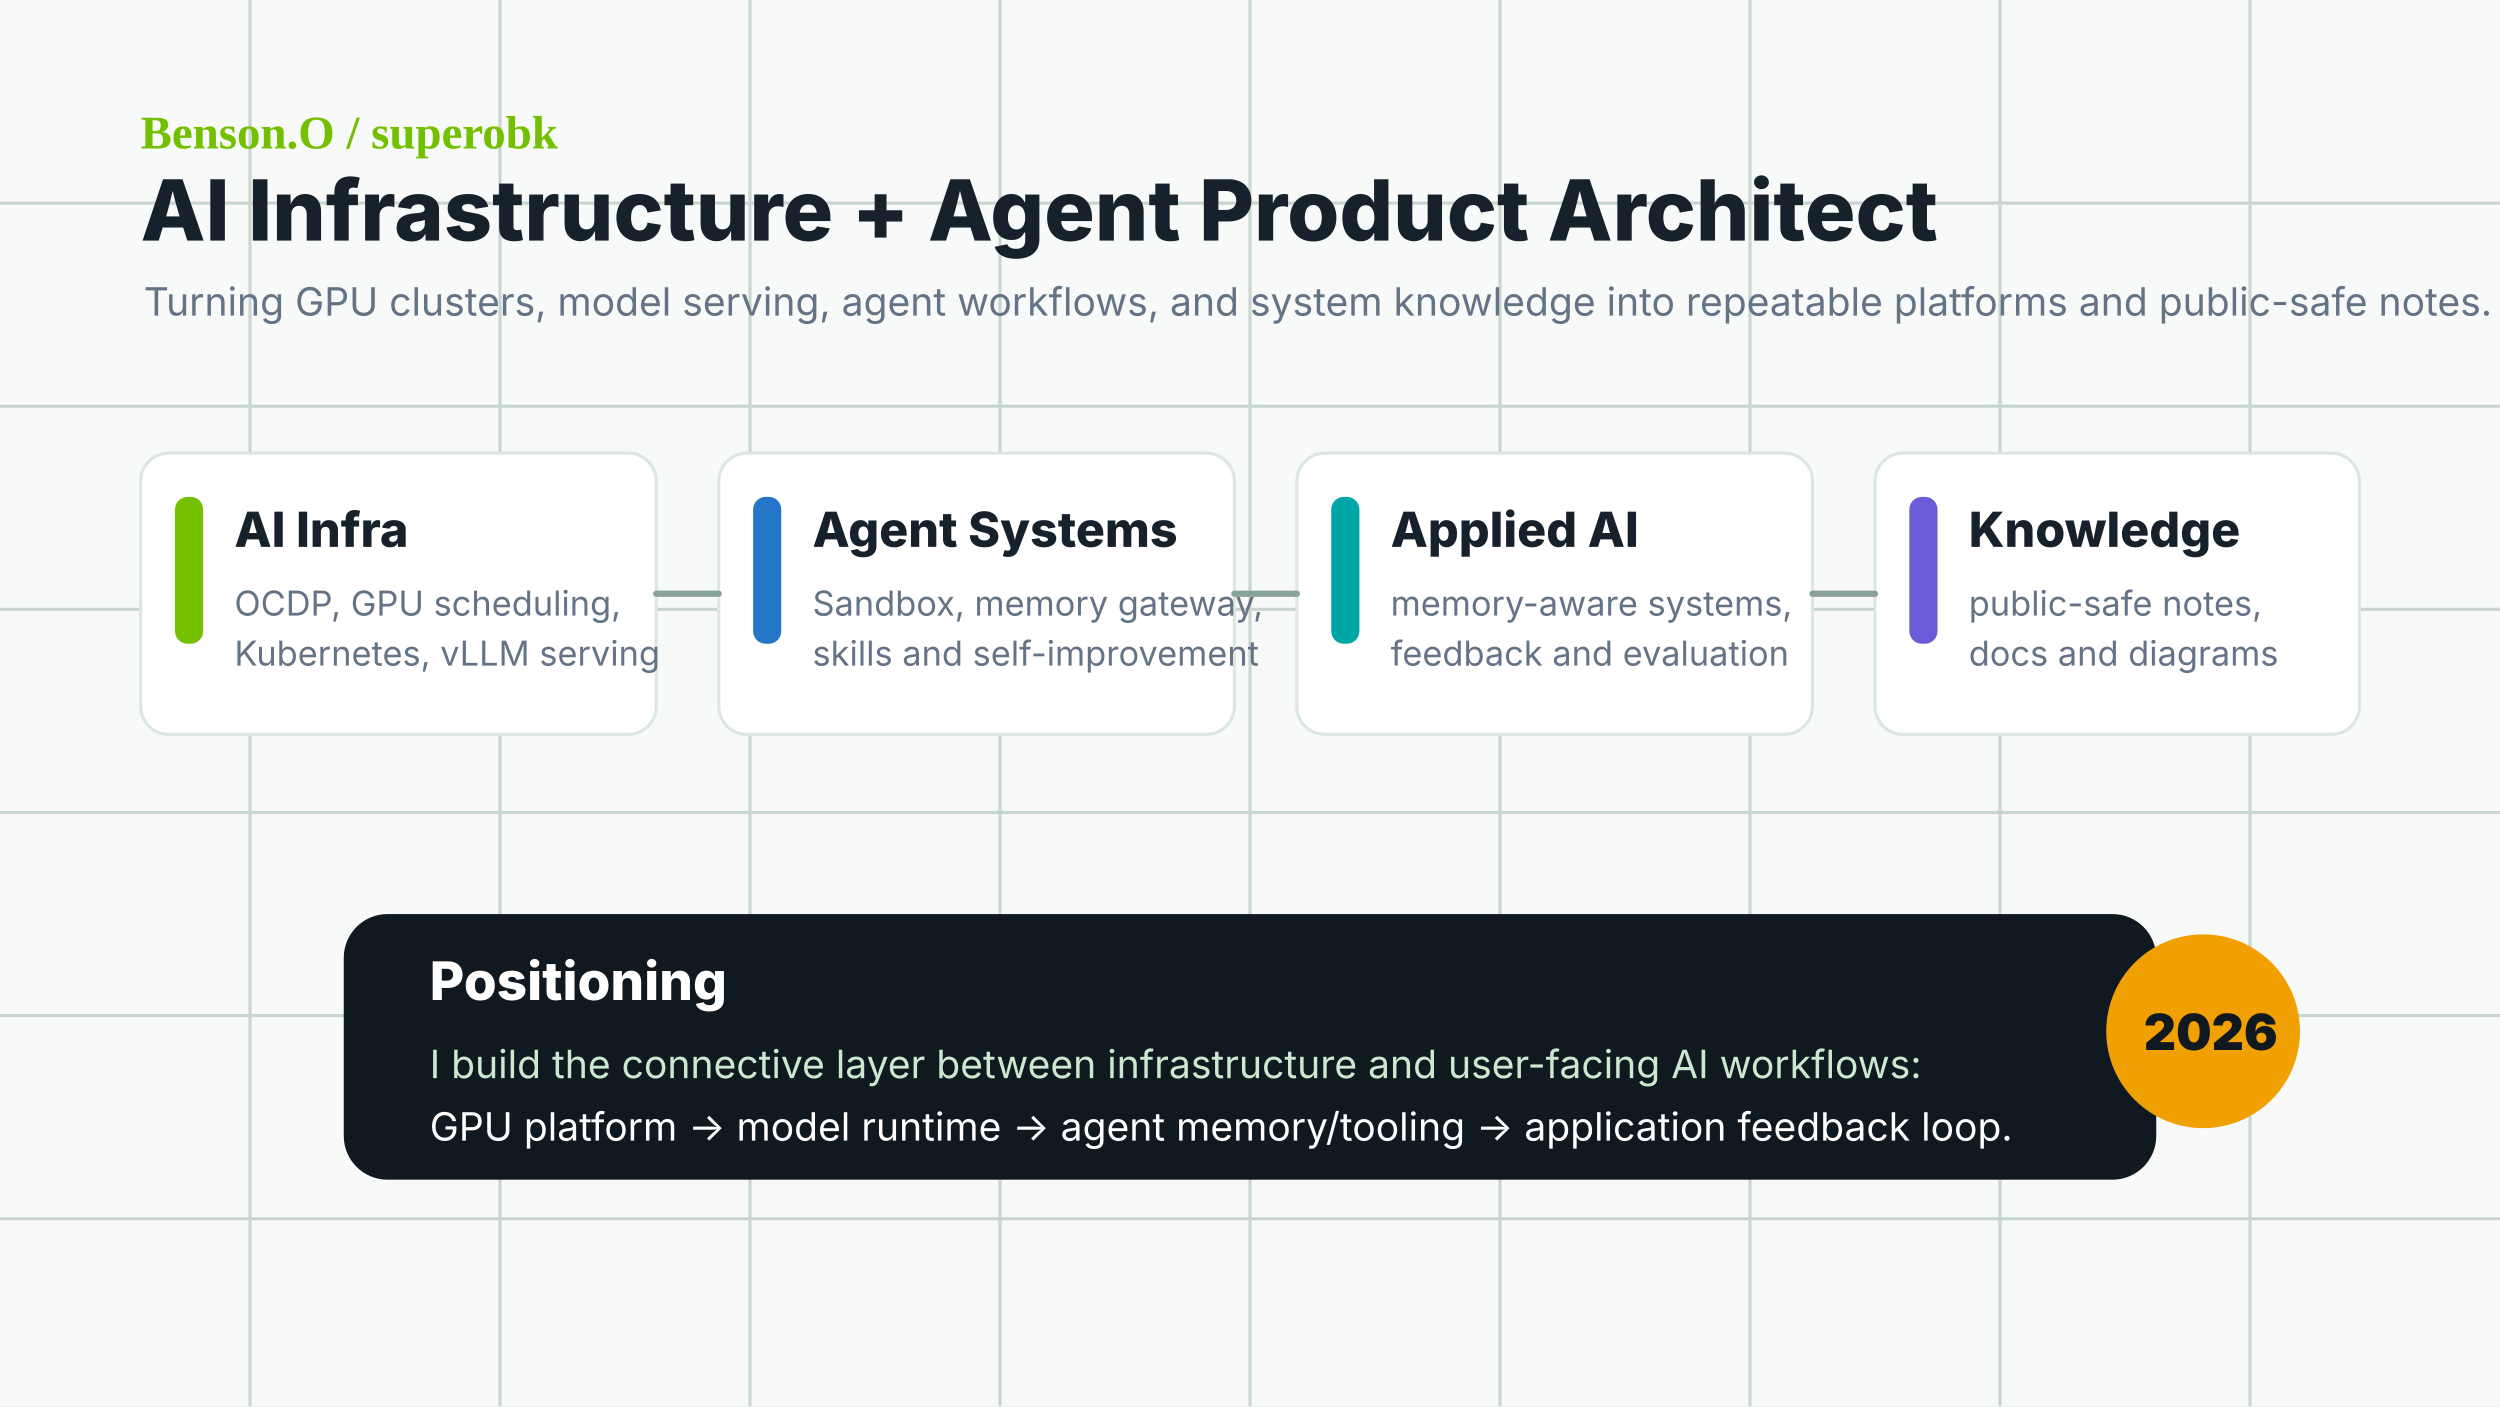
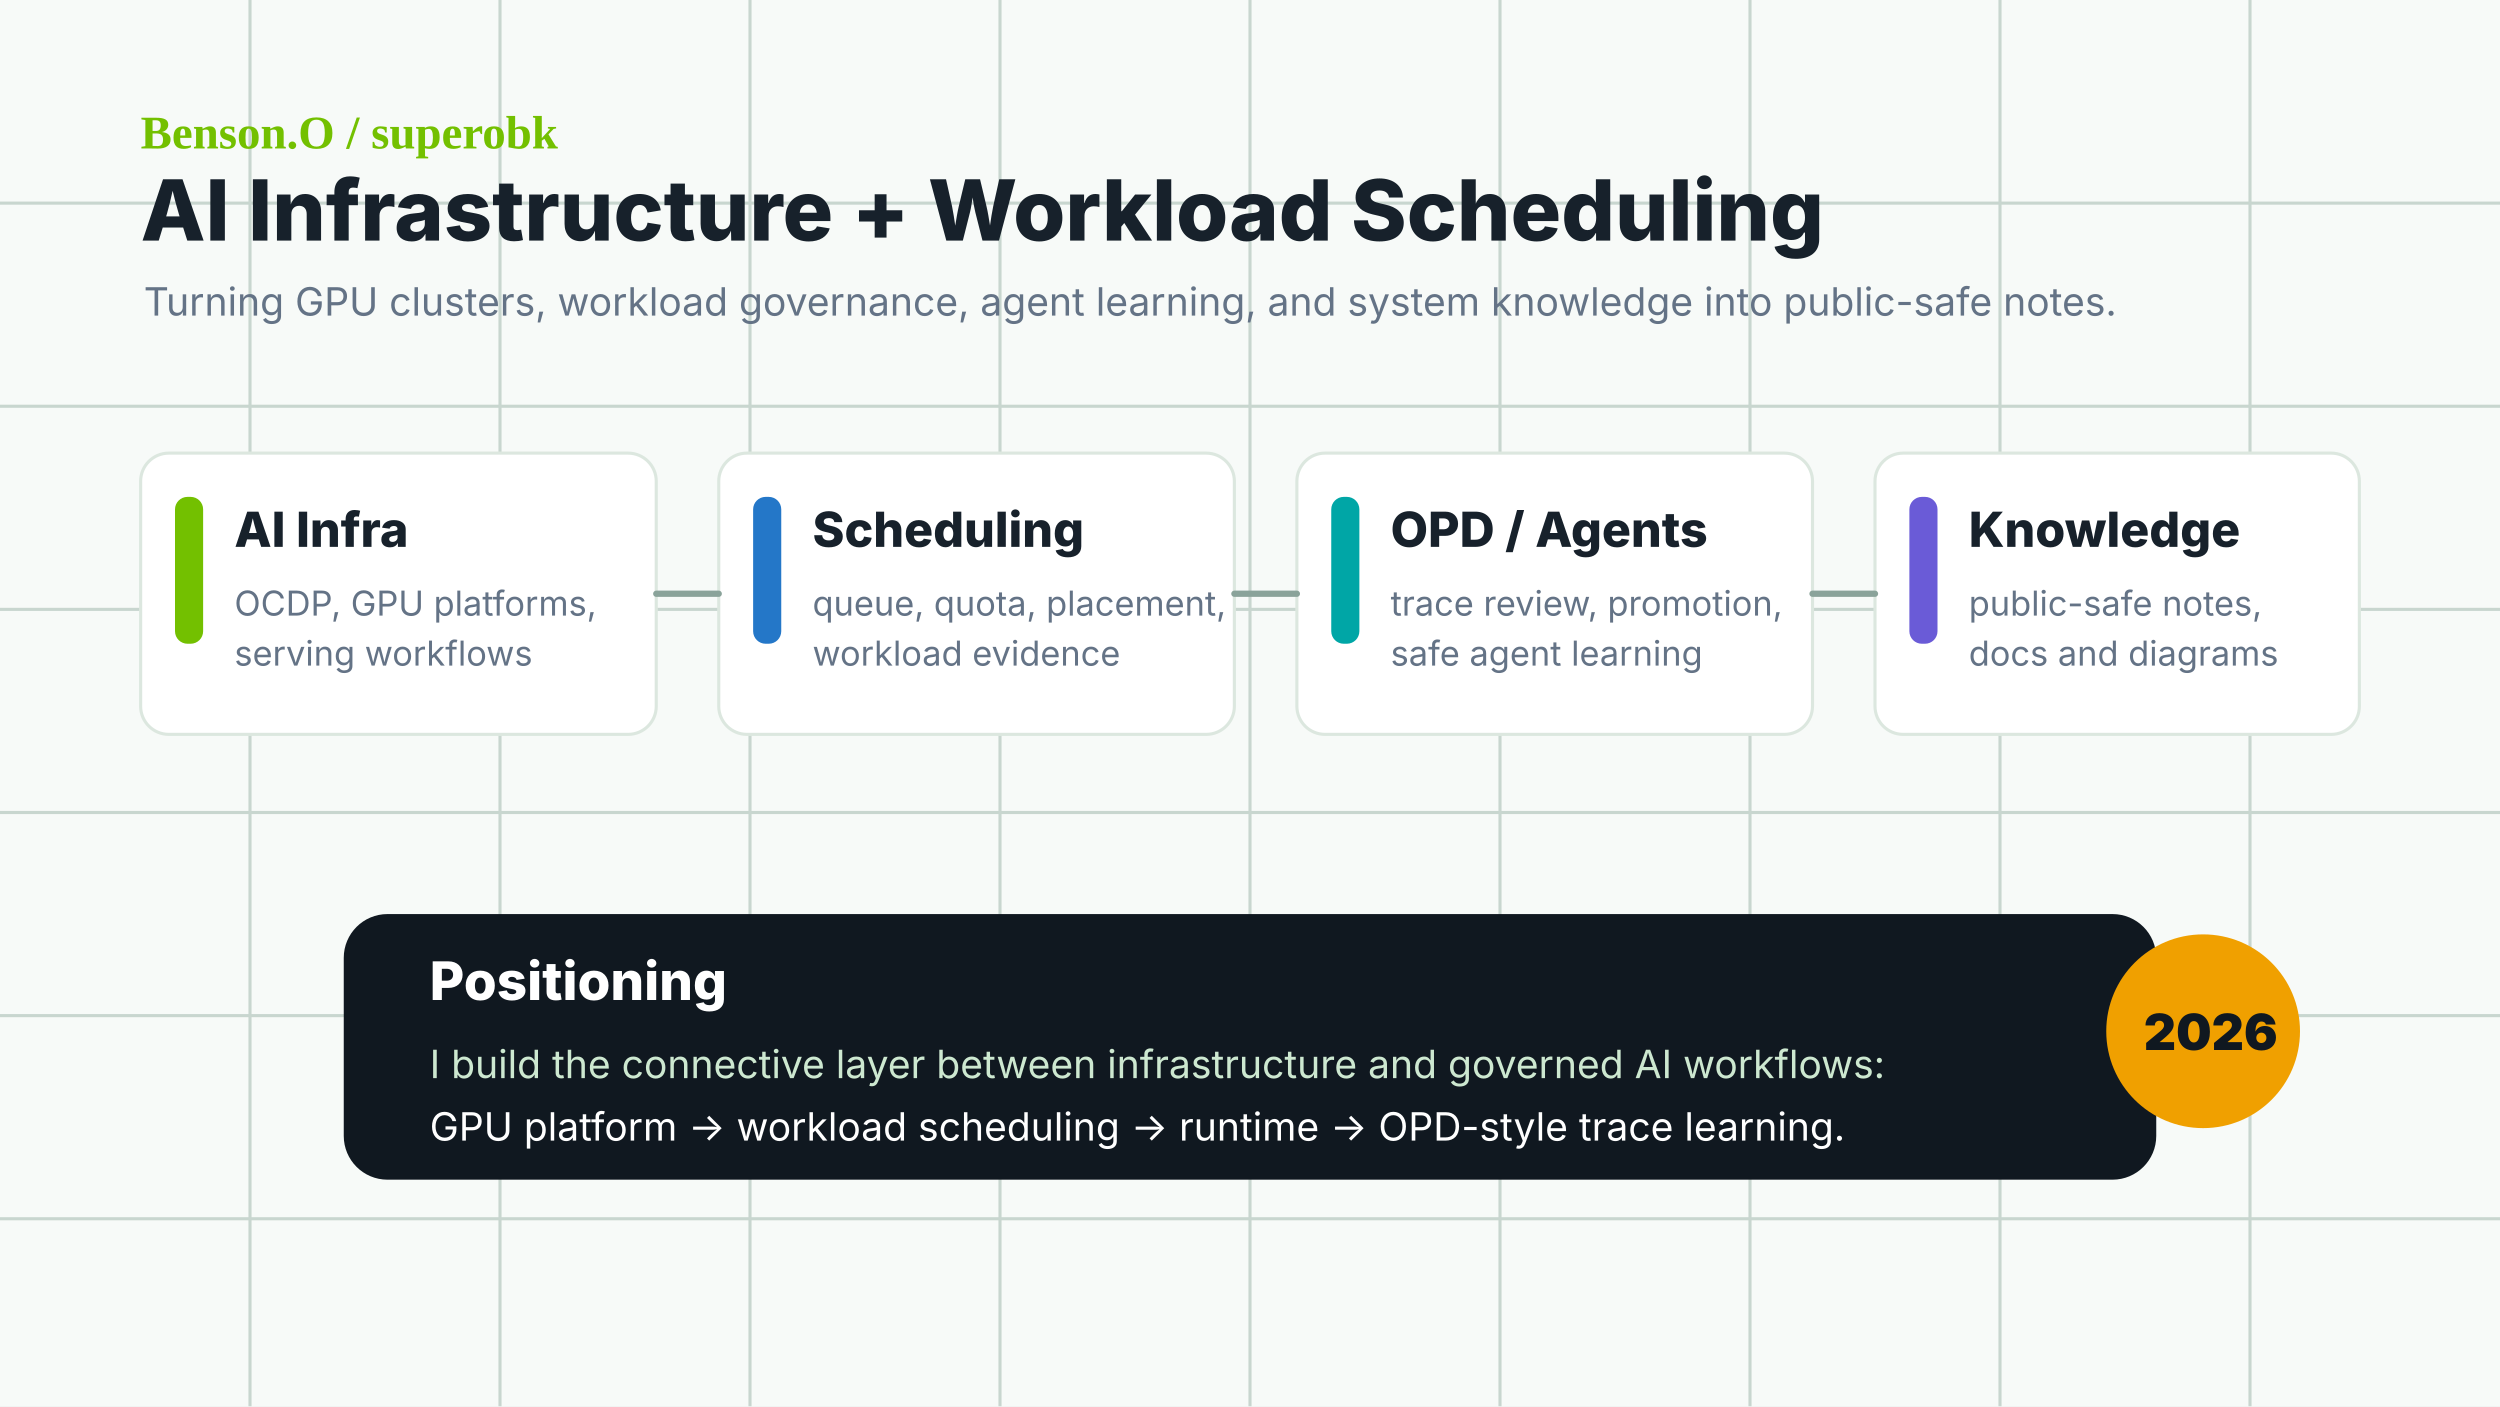
<svg xmlns="http://www.w3.org/2000/svg" width="1600" height="900" viewBox="0 0 1600 900" role="img" aria-labelledby="title desc">
  <defs>
    <style>
      .bg { fill: #f7faf8; }
      .ink { fill: #17212b; font-family: Inter, Arial, sans-serif; }
      .muted { fill: #647386; font-family: Inter, Arial, sans-serif; }
      .card { fill: #ffffff; stroke: #dce7df; stroke-width: 2; }
      .green { fill: #73c000; }
      .blue { fill: #2477c8; }
      .cyan { fill: #00a6a6; }
      .purple { fill: #6a5bd7; }
      .orange { fill: #f0a000; }
      .line { stroke: #8aa39a; stroke-width: 4; fill: none; stroke-linecap: round; }
      .thin { stroke: #c8d6cf; stroke-width: 2; fill: none; }
    </style>
  </defs>
  <rect class="bg" width="1600" height="900" />
  <path class="thin" d="M0 130H1600M0 260H1600M0 390H1600M0 520H1600M0 650H1600M0 780H1600" />
  <path class="thin" d="M160 0V900M320 0V900M480 0V900M640 0V900M800 0V900M960 0V900M1120 0V900M1280 0V900M1440 0V900" />
  <text x="90" y="95" class="green" font-size="30" font-weight="700">Benson.O / superobk</text>
-   <text x="90" y="154" class="ink" font-size="54" font-weight="800">AI Infrastructure + Agent Product Architect</text>
-   <text x="92" y="202" class="muted" font-size="25">Turning GPU clusters, model serving, agent workflows, and system knowledge into repeatable platforms and public-safe notes.</text>
+   <text x="90" y="154" class="ink" font-size="54" font-weight="800">AI Infrastructure + Workload Scheduling</text>
+   <text x="92" y="202" class="muted" font-size="25">Turning GPU clusters, workload governance, agent learning, and system knowledge into public-safe notes.</text>
  <rect x="90" y="290" width="330" height="180" rx="18" class="card" />
  <rect x="112" y="318" width="18" height="94" rx="8" class="green" />
  <text x="150" y="350" class="ink" font-size="31" font-weight="800">AI Infra</text>
-   <text x="150" y="394" class="muted" font-size="22">OCDP, GPU scheduling,</text>
-   <text x="150" y="426" class="muted" font-size="22">Kubernetes, vLLM serving</text>
+   <text x="150" y="394" class="muted" font-size="22">OCDP, GPU platforms,</text>
+   <text x="150" y="426" class="muted" font-size="22">serving workflows</text>
  <rect x="460" y="290" width="330" height="180" rx="18" class="card" />
  <rect x="482" y="318" width="18" height="94" rx="8" class="blue" />
-   <text x="520" y="350" class="ink" font-size="31" font-weight="800">Agent Systems</text>
-   <text x="520" y="394" class="muted" font-size="22">Sandbox, memory gateway,</text>
-   <text x="520" y="426" class="muted" font-size="22">skills and self-improvement</text>
+   <text x="520" y="350" class="ink" font-size="31" font-weight="800">Scheduling</text>
+   <text x="520" y="394" class="muted" font-size="22">queue, quota, placement,</text>
+   <text x="520" y="426" class="muted" font-size="22">workload evidence</text>
  <rect x="830" y="290" width="330" height="180" rx="18" class="card" />
  <rect x="852" y="318" width="18" height="94" rx="8" class="cyan" />
-   <text x="890" y="350" class="ink" font-size="31" font-weight="800">Applied AI</text>
-   <text x="890" y="394" class="muted" font-size="22">memory-aware systems,</text>
-   <text x="890" y="426" class="muted" font-size="22">feedback and evaluation</text>
+   <text x="890" y="350" class="ink" font-size="31" font-weight="800">OPD / Agents</text>
+   <text x="890" y="394" class="muted" font-size="22">trace review, promotion,</text>
+   <text x="890" y="426" class="muted" font-size="22">safe agent learning</text>
  <rect x="1200" y="290" width="310" height="180" rx="18" class="card" />
  <rect x="1222" y="318" width="18" height="94" rx="8" class="purple" />
  <text x="1260" y="350" class="ink" font-size="31" font-weight="800">Knowledge</text>
  <text x="1260" y="394" class="muted" font-size="22">public-safe notes,</text>
  <text x="1260" y="426" class="muted" font-size="22">docs and diagrams</text>
  <path class="line" d="M420 380H460M790 380H830M1160 380H1200" />
  <rect x="220" y="585" width="1160" height="170" rx="28" fill="#101820" />
  <text x="275" y="640" fill="#ffffff" font-family="Inter, Arial, sans-serif" font-size="34" font-weight="800">Positioning</text>
-   <text x="275" y="690" fill="#cde8d0" font-family="Inter, Arial, sans-serif" font-size="25">I build the connective layer between infrastructure and user-facing AI workflows:</text>
-   <text x="275" y="730" fill="#ffffff" font-family="Inter, Arial, sans-serif" font-size="25">GPU platform -&gt; model runtime -&gt; agent memory/tooling -&gt; application feedback loop.</text>
+   <text x="275" y="690" fill="#cde8d0" font-family="Inter, Arial, sans-serif" font-size="25">I build the connective layer between infrastructure and governed AI workflows:</text>
+   <text x="275" y="730" fill="#ffffff" font-family="Inter, Arial, sans-serif" font-size="25">GPU platform -&gt; workload scheduling -&gt; runtime -&gt; OPD-style trace learning.</text>
  <circle cx="1410" cy="660" r="62" class="orange" />
  <text x="1372" y="672" fill="#101820" font-family="Inter, Arial, sans-serif" font-size="32" font-weight="900">2026</text>
</svg>
